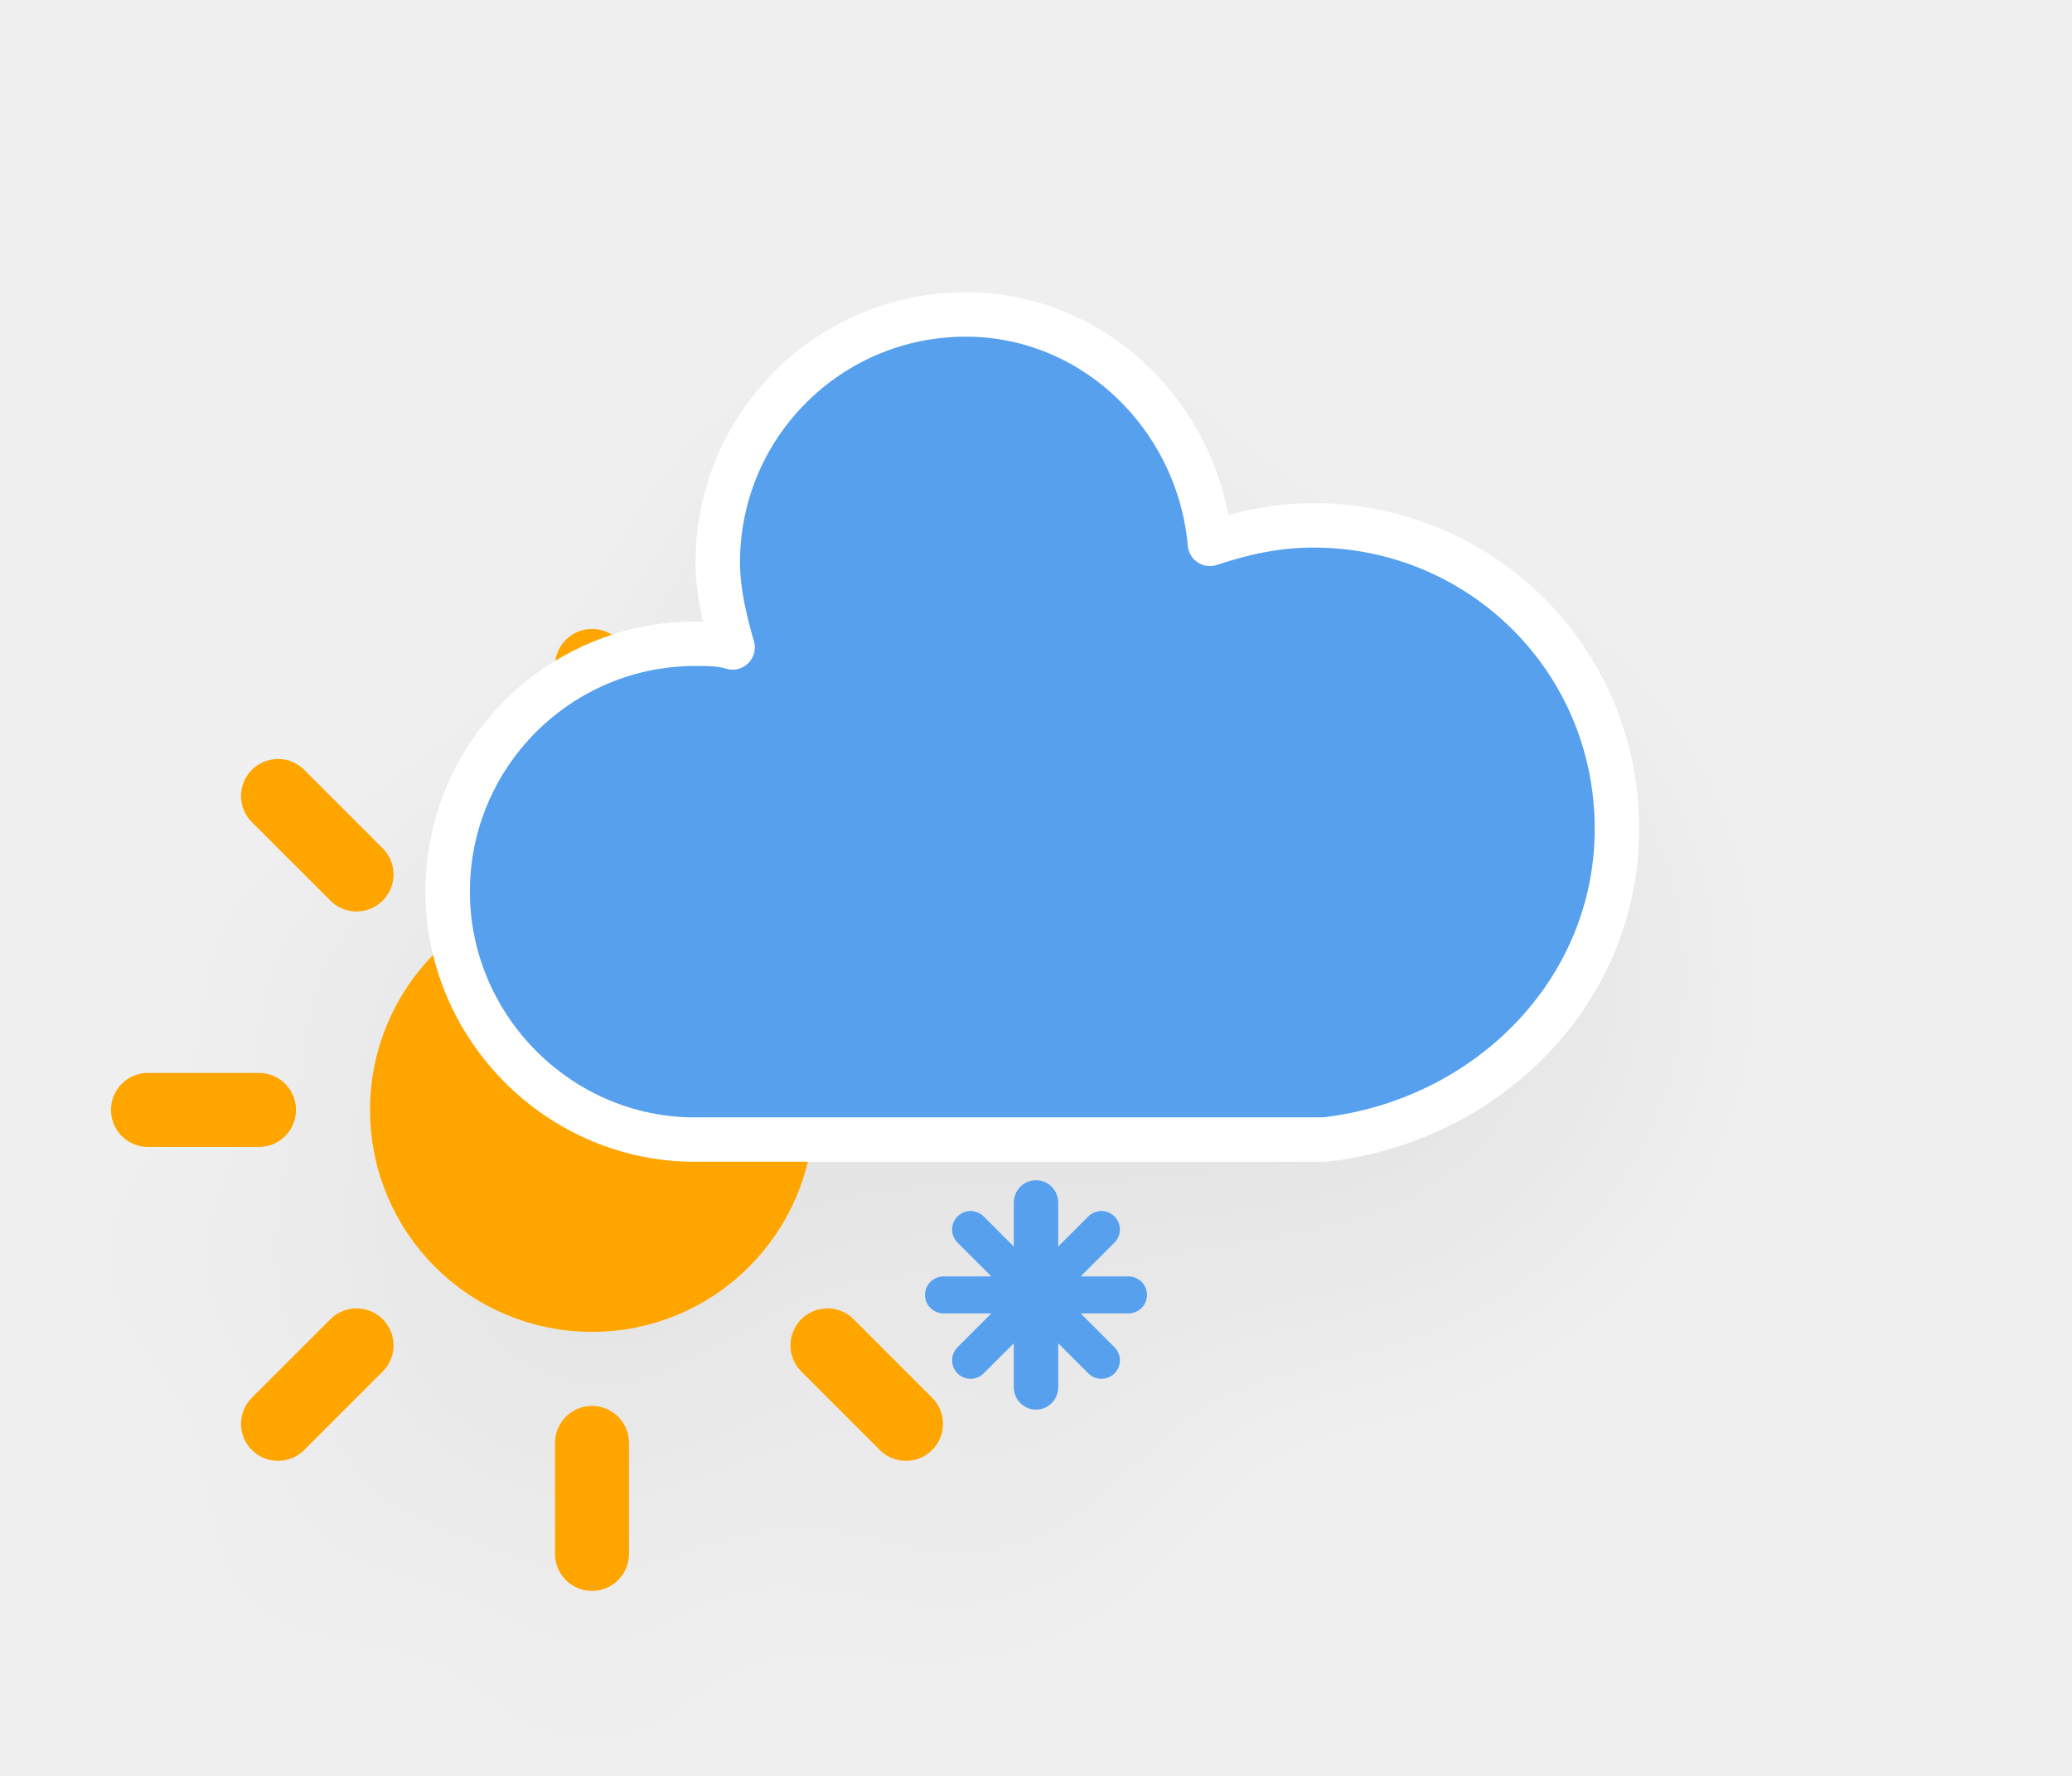
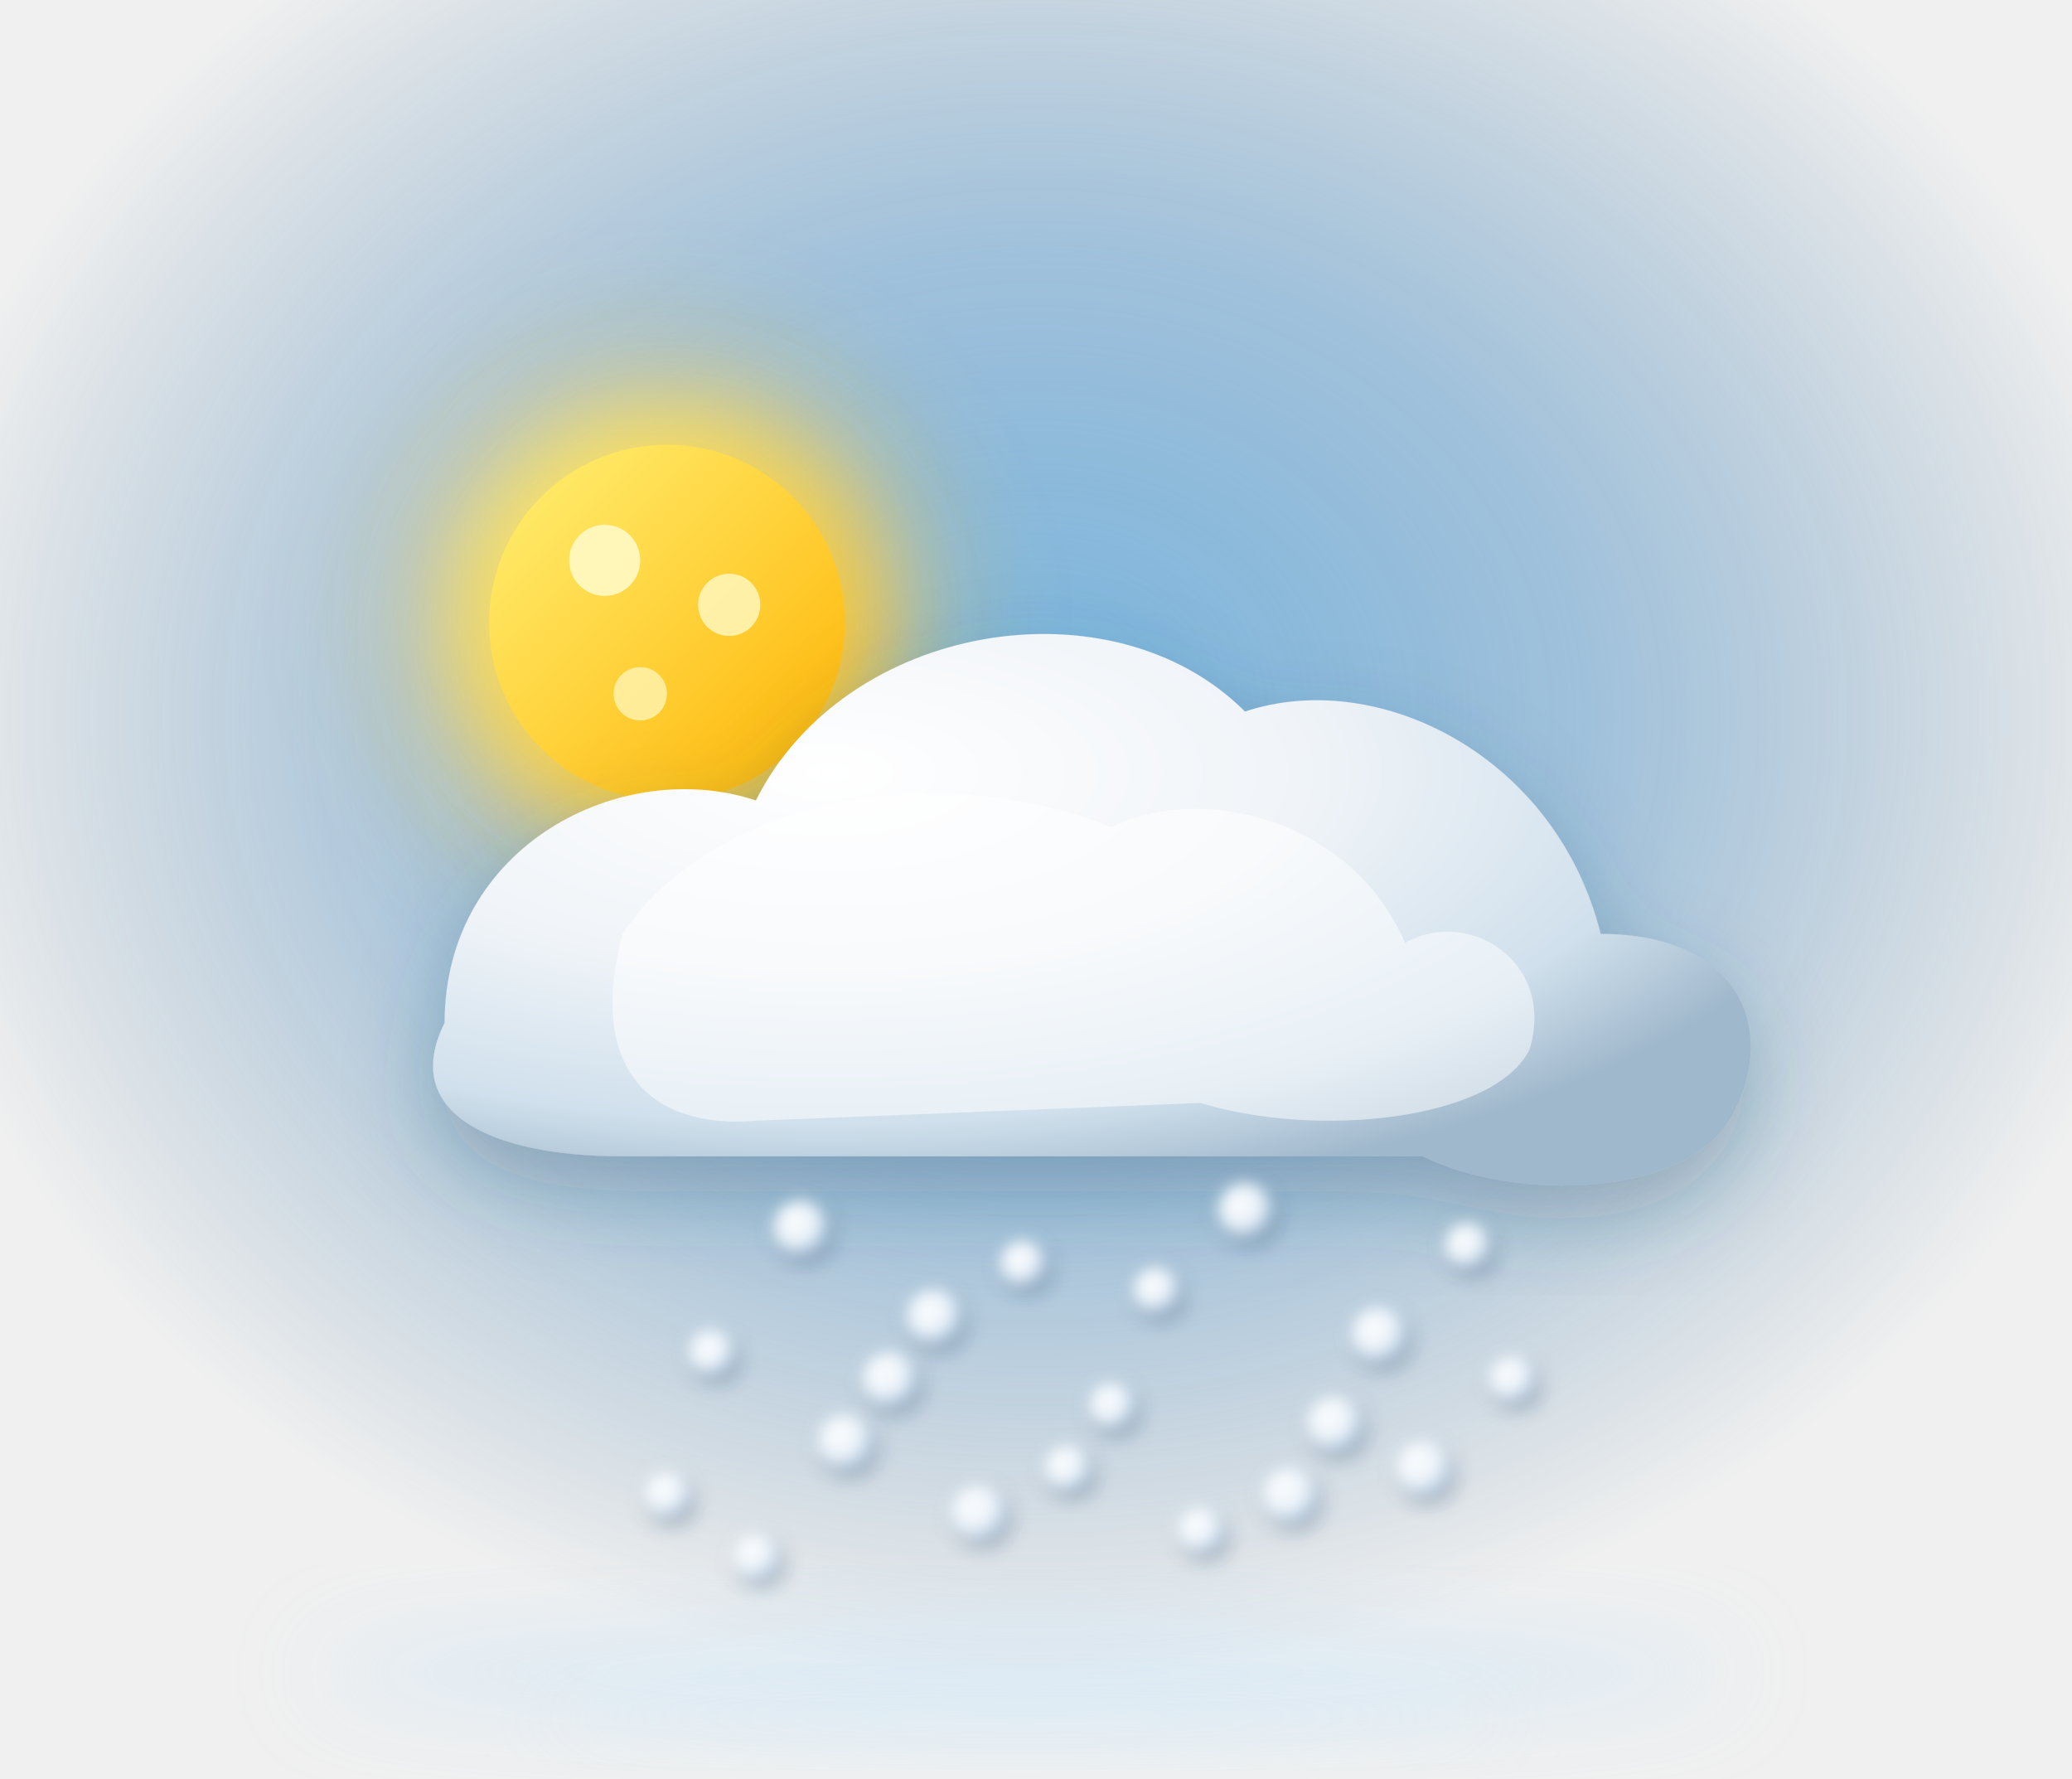
- <svg xmlns="http://www.w3.org/2000/svg" width="56" height="48" version="1.1">
+ <svg xmlns="http://www.w3.org/2000/svg" width="233" height="200" viewBox="0 0 233 200">
  <defs>
-     <filter id="blur" x="-.207" y="-.231" width="1.403" height="1.563">
-       <feGaussianBlur in="SourceAlpha" stdDeviation="3" />
-       <feOffset dx="0" dy="4" result="offsetblur" />
-       <feComponentTransfer>
-         <feFuncA slope="0.05" type="linear" />
-       </feComponentTransfer>
-       <feMerge>
-         <feMergeNode />
-         <feMergeNode in="SourceGraphic" />
-       </feMerge>
+     <radialGradient id="bgGlow" cx="50%" cy="40%" r="55%">
+       <stop offset="0%" stop-color="#4A9FD8" stop-opacity="0.7" />
+       <stop offset="50%" stop-color="#2E7DBC" stop-opacity="0.4" />
+       <stop offset="100%" stop-color="#1A5A8A" stop-opacity="0" />
+     </radialGradient>
+     <radialGradient id="sunGlow" cx="50%" cy="50%" r="50%">
+       <stop offset="0%" stop-color="#FFF9C4" stop-opacity="0.9" />
+       <stop offset="40%" stop-color="#FFE082" stop-opacity="0.5" />
+       <stop offset="100%" stop-color="#FFB300" stop-opacity="0" />
+     </radialGradient>
+     <linearGradient id="sunCore" x1="0" y1="0" x2="1" y2="1">
+       <stop offset="0%" stop-color="#FFF176" />
+       <stop offset="100%" stop-color="#FFB300" />
+     </linearGradient>
+     <radialGradient id="cloudGrad" cx="30%" cy="25%" r="80%">
+       <stop offset="0%" stop-color="#FFFFFF" />
+       <stop offset="45%" stop-color="#F0F4F8" />
+       <stop offset="80%" stop-color="#D0E0EC" />
+       <stop offset="100%" stop-color="#A0B8CC" />
+     </radialGradient>
+     <radialGradient id="snowflake" cx="40%" cy="40%" r="60%">
+       <stop offset="0%" stop-color="#FFFFFF" stop-opacity="1" />
+       <stop offset="70%" stop-color="#F0F8FF" stop-opacity="0.9" />
+       <stop offset="100%" stop-color="#C0E0FF" stop-opacity="0.6" />
+     </radialGradient>
+     <filter id="sunGlowFilter" x="-50%" y="-50%" width="200%" height="200%">
+       <feGaussianBlur stdDeviation="5" />
    </filter>
-     <style type="text/css">
-       
-       /*
- ** CLOUDS
- */
-       @keyframes am-weather-cloud-2 {
-         0% {
-           -webkit-transform: translate(0px, 0px);
-           -moz-transform: translate(0px, 0px);
-           -ms-transform: translate(0px, 0px);
-           transform: translate(0px, 0px);
-         }
+     <filter id="cloudShadow" x="-20%" y="-20%" width="140%" height="140%">
+       <feDropShadow dx="0" dy="4" stdDeviation="5" flood-color="#1A4A6A" flood-opacity="0.3" />
+     </filter>
+     <filter id="snowGlow" x="-50%" y="-50%" width="200%" height="200%">
+       <feGaussianBlur stdDeviation="0.8" />
+     </filter>
+     <filter id="snowShadow" x="-30%" y="-30%" width="160%" height="160%">
+       <feDropShadow dx="0.5" dy="0.8" stdDeviation="0.8" flood-color="#0F3A5A" flood-opacity="0.7" />
+     </filter>
+   </defs>
+   <style>
+     .bgLayer {
+       animation: bgPulse 8s ease-in-out infinite;
+     }
+     .sunMove {
+       animation: slideBehindCloud 12s ease-in-out infinite alternate;
+       transform-origin: 75px 70px;
+     }
+     .cloudMove {
+       animation: cloudFloat 7s ease-in-out infinite;
+     }
+     .snowflake {
+       animation: fallSnow 4s ease-in-out infinite;
+       filter: url(#snowShadow);
+     }
+     .s1 { animation-delay: 0s; }
+     .s2 { animation-delay: 0.5s; }
+     .s3 { animation-delay: 1.0s; }
+     .s4 { animation-delay: 1.5s; }
+     .s5 { animation-delay: 2.0s; }
+     .s6 { animation-delay: 2.5s; }
+     .s7 { animation-delay: 3.0s; }
+     .s8 { animation-delay: 3.5s; }
+     .s9 { animation-delay: 0.8s; }
+     .s10 { animation-delay: 1.3s; }
+     .s11 { animation-delay: 1.8s; }
+     .s12 { animation-delay: 2.3s; }
+     .s13 { animation-delay: 2.8s; }
+     .s14 { animation-delay: 3.3s; }
+     .s15 { animation-delay: 0.2s; }
+     .s16 { animation-delay: 0.7s; }
+     .s17 { animation-delay: 1.2s; }
+     .s18 { animation-delay: 1.7s; }
+     .s19 { animation-delay: 2.2s; }
+     .s20 { animation-delay: 2.7s; }

-         50% {
-           -webkit-transform: translate(2px, 0px);
-           -moz-transform: translate(2px, 0px);
-           -ms-transform: translate(2px, 0px);
-           transform: translate(2px, 0px);
-         }
- 
-         100% {
-           -webkit-transform: translate(0px, 0px);
-           -moz-transform: translate(0px, 0px);
-           -ms-transform: translate(0px, 0px);
-           transform: translate(0px, 0px);
-         }
-       }
- 
-       .am-weather-cloud-2 {
-         -webkit-animation-name: am-weather-cloud-2;
-         -moz-animation-name: am-weather-cloud-2;
-         animation-name: am-weather-cloud-2;
-         -webkit-animation-duration: 3s;
-         -moz-animation-duration: 3s;
-         animation-duration: 3s;
-         -webkit-animation-timing-function: linear;
-         -moz-animation-timing-function: linear;
-         animation-timing-function: linear;
-         -webkit-animation-iteration-count: infinite;
-         -moz-animation-iteration-count: infinite;
-         animation-iteration-count: infinite;
-       }
- 
-       /*
- ** SUN
- */
-       @keyframes am-weather-sun {
-         0% {
-           -webkit-transform: rotate(0deg);
-           -moz-transform: rotate(0deg);
-           -ms-transform: rotate(0deg);
-           transform: rotate(0deg);
-         }
- 
-         100% {
-           -webkit-transform: rotate(360deg);
-           -moz-transform: rotate(360deg);
-           -ms-transform: rotate(360deg);
-           transform: rotate(360deg);
-         }
-       }
- 
-       .am-weather-sun {
-         -webkit-animation-name: am-weather-sun;
-         -moz-animation-name: am-weather-sun;
-         -ms-animation-name: am-weather-sun;
-         animation-name: am-weather-sun;
-         -webkit-animation-duration: 9s;
-         -moz-animation-duration: 9s;
-         -ms-animation-duration: 9s;
-         animation-duration: 9s;
-         -webkit-animation-timing-function: linear;
-         -moz-animation-timing-function: linear;
-         -ms-animation-timing-function: linear;
-         animation-timing-function: linear;
-         -webkit-animation-iteration-count: infinite;
-         -moz-animation-iteration-count: infinite;
-         -ms-animation-iteration-count: infinite;
-         animation-iteration-count: infinite;
-       }
- 
-       @keyframes am-weather-sun-shiny {
-         0% {
-           stroke-dasharray: 3px 10px;
-           stroke-dashoffset: 0px;
-         }
- 
-         50% {
-           stroke-dasharray: 0.1px 10px;
-           stroke-dashoffset: -1px;
-         }
- 
-         100% {
-           stroke-dasharray: 3px 10px;
-           stroke-dashoffset: 0px;
-         }
-       }
- 
-       .am-weather-sun-shiny line {
-         -webkit-animation-name: am-weather-sun-shiny;
-         -moz-animation-name: am-weather-sun-shiny;
-         -ms-animation-name: am-weather-sun-shiny;
-         animation-name: am-weather-sun-shiny;
-         -webkit-animation-duration: 2s;
-         -moz-animation-duration: 2s;
-         -ms-animation-duration: 2s;
-         animation-duration: 2s;
-         -webkit-animation-timing-function: linear;
-         -moz-animation-timing-function: linear;
-         -ms-animation-timing-function: linear;
-         animation-timing-function: linear;
-         -webkit-animation-iteration-count: infinite;
-         -moz-animation-iteration-count: infinite;
-         -ms-animation-iteration-count: infinite;
-         animation-iteration-count: infinite;
-       }
- 
-       /*
- ** SNOW
- */
-       @keyframes am-weather-snow {
-         0% {
-           -webkit-transform: translateX(0) translateY(0);
-           -moz-transform: translateX(0) translateY(0);
-           -ms-transform: translateX(0) translateY(0);
-           transform: translateX(0) translateY(0);
-         }
- 
-         33.33% {
-           -webkit-transform: translateX(-1.2px) translateY(2px);
-           -moz-transform: translateX(-1.2px) translateY(2px);
-           -ms-transform: translateX(-1.2px) translateY(2px);
-           transform: translateX(-1.2px) translateY(2px);
-         }
- 
-         66.66% {
-           -webkit-transform: translateX(1.4px) translateY(4px);
-           -moz-transform: translateX(1.4px) translateY(4px);
-           -ms-transform: translateX(1.4px) translateY(4px);
-           transform: translateX(1.4px) translateY(4px);
-           opacity: 1;
-         }
- 
-         100% {
-           -webkit-transform: translateX(-1.6px) translateY(6px);
-           -moz-transform: translateX(-1.6px) translateY(6px);
-           -ms-transform: translateX(-1.6px) translateY(6px);
-           transform: translateX(-1.6px) translateY(6px);
-           opacity: 0;
-         }
-       }
- 
-       .am-weather-snow-1 {
-         -webkit-animation-name: am-weather-snow;
-         -moz-animation-name: am-weather-snow;
-         -ms-animation-name: am-weather-snow;
-         animation-name: am-weather-snow;
-         -webkit-animation-duration: 2s;
-         -moz-animation-duration: 2s;
-         -ms-animation-duration: 2s;
-         animation-duration: 2s;
-         -webkit-animation-timing-function: linear;
-         -moz-animation-timing-function: linear;
-         -ms-animation-timing-function: linear;
-         animation-timing-function: linear;
-         -webkit-animation-iteration-count: infinite;
-         -moz-animation-iteration-count: infinite;
-         -ms-animation-iteration-count: infinite;
-         animation-iteration-count: infinite;
-       }
-       
-     </style>
-   </defs>
-   <g transform="translate(16,-2)" filter="url(#blur)">
-     <g transform="translate(0,16)">
-       <g class="am-weather-sun" transform="translate(0,16)" style="-moz-animation-duration:9s;-moz-animation-iteration-count:infinite;-moz-animation-name:am-weather-sun;-moz-animation-timing-function:linear;-ms-animation-duration:9s;-ms-animation-iteration-count:infinite;-ms-animation-name:am-weather-sun;-ms-animation-timing-function:linear;-webkit-animation-duration:9s;-webkit-animation-iteration-count:infinite;-webkit-animation-name:am-weather-sun;-webkit-animation-timing-function:linear">
-         <line transform="translate(0,9)" y2="3" fill="none" stroke="#ffa500" stroke-linecap="round" stroke-width="2" />
-         <g transform="rotate(45)">
-           <line transform="translate(0,9)" y2="3" fill="none" stroke="#ffa500" stroke-linecap="round" stroke-width="2" />
-         </g>
-         <g transform="rotate(90)">
-           <line transform="translate(0,9)" y2="3" fill="none" stroke="#ffa500" stroke-linecap="round" stroke-width="2" />
-         </g>
-         <g transform="rotate(135)">
-           <line transform="translate(0,9)" y2="3" fill="none" stroke="#ffa500" stroke-linecap="round" stroke-width="2" />
-         </g>
-         <g transform="scale(-1)">
-           <line transform="translate(0,9)" y2="3" fill="none" stroke="#ffa500" stroke-linecap="round" stroke-width="2" />
-         </g>
-         <g transform="rotate(225)">
-           <line transform="translate(0,9)" y2="3" fill="none" stroke="#ffa500" stroke-linecap="round" stroke-width="2" />
-         </g>
-         <g transform="rotate(-90)">
-           <line transform="translate(0,9)" y2="3" fill="none" stroke="#ffa500" stroke-linecap="round" stroke-width="2" />
-         </g>
-         <g transform="rotate(-45)">
-           <line transform="translate(0,9)" y2="3" fill="none" stroke="#ffa500" stroke-linecap="round" stroke-width="2" />
-         </g>
-         <circle r="5" fill="#ffa500" stroke="#ffa500" stroke-width="2" />
-       </g>
-     </g>
-     <g class="am-weather-cloud-3" style="-moz-animation-duration:3s;-moz-animation-iteration-count:infinite;-moz-animation-name:am-weather-cloud-2;-moz-animation-timing-function:linear;-webkit-animation-duration:3s;-webkit-animation-iteration-count:infinite;-webkit-animation-name:am-weather-cloud-2;-webkit-animation-timing-function:linear">
-       <path transform="translate(-20,-11)" d="m47.7 35.4c0-4.6-3.7-8.2-8.2-8.2-1 0-1.9 0.2-2.8 0.5-0.3-3.4-3.1-6.2-6.6-6.2-3.7 0-6.7 3-6.7 6.7 0 0.8 0.2 1.6 0.4 2.3-0.3-0.1-0.7-0.1-1-0.1-3.7 0-6.7 3-6.7 6.7 0 3.6 2.9 6.6 6.5 6.7h17.2c4.4-0.5 7.9-4 7.9-8.4z" fill="#57a0ee" stroke="#fff" stroke-linejoin="round" stroke-width="1.2" />
-     </g>
-     <g class="am-weather-snow-1" style="-moz-animation-duration:2s;-moz-animation-iteration-count:infinite;-moz-animation-name:am-weather-snow;-moz-animation-timing-function:linear;-ms-animation-duration:2s;-ms-animation-iteration-count:infinite;-ms-animation-name:am-weather-snow;-ms-animation-timing-function:linear;-webkit-animation-duration:2s;-webkit-animation-iteration-count:infinite;-webkit-animation-name:am-weather-snow;-webkit-animation-timing-function:linear">
-       <g transform="translate(12,28)" fill="none" stroke="#57a0ee" stroke-linecap="round">
-         <line transform="translate(0,9)" y1="-2.5" y2="2.5" stroke-width="1.2" />
-         <line transform="rotate(45,-10.864,4.5)" y1="-2.5" y2="2.5" />
-         <line transform="rotate(90,-4.5,4.5)" y1="-2.5" y2="2.5" />
-         <line transform="rotate(135,-1.864,4.5)" y1="-2.5" y2="2.5" />
-       </g>
-     </g>
+     @keyframes bgPulse {
+       0%,100% { opacity: 0.9; }
+       50% { opacity: 1; }
+     }
+     @keyframes slideBehindCloud {
+       0% { transform: translateX(0); }
+       100% { transform: translateX(75px); }
+     }
+     @keyframes cloudFloat {
+       0%,100% { transform: translateX(0) translateY(0); }
+       50% { transform: translateX(-4px) translateY(-2px); }
+     }
+     @keyframes fallSnow {
+       0% { transform: translateY(-20px) translateX(0) rotate(0deg); opacity: 0; }
+       20% { opacity: 1; }
+       80% { opacity: 0.9; }
+       100% { transform: translateY(55px) translateX(-10px) rotate(360deg); opacity: 0; }
+     }
+   </style>
+   <rect width="233" height="200" fill="url(#bgGlow)" class="bgLayer" />
+   <g class="sunMove">
+     <circle cx="75" cy="70" r="38" fill="url(#sunGlow)" filter="url(#sunGlowFilter)" />
+     <circle cx="75" cy="70" r="24" fill="url(#sunCore)" filter="url(#sunGlowFilter)" opacity="0.9" />
+     <circle cx="75" cy="70" r="20" fill="url(#sunCore)" />
+     <circle cx="68" cy="63" r="4" fill="#FFF9C4" opacity="0.9" />
+     <circle cx="82" cy="68" r="3.5" fill="#FFF9C4" opacity="0.8" />
+     <circle cx="72" cy="78" r="3" fill="#FFF9C4" opacity="0.7" />
  </g>
+   <g class="cloudMove" filter="url(#cloudShadow)">
+     <path d="M 50,115               C 50,95 70,85 85,90               C 95,70 125,65 140,80               C 155,75 175,85 180,105               C 195,105 200,115 195,125               C 190,135 170,135 160,130               L 70,130               C 55,130 45,125 50,115 Z" fill="url(#cloudGrad)" />
+     <path d="M 70,105 C 80,90 105,85 125,93 C 135,88 152,92 158,106 C 165,102 175,108 172,118 C 168,126 148,128 135,124 L 85,126 C 73,127 66,120 70,105 Z" fill="#FFFFFF" opacity="0.5" />
+   </g>
+   <g filter="url(#snowGlow)">
+     <circle class="snowflake s1" cx="90" cy="138" r="3" fill="url(#snowflake)" />
+     <circle class="snowflake s2" cx="115" cy="142" r="2.5" fill="url(#snowflake)" />
+     <circle class="snowflake s3" cx="140" cy="136" r="3" fill="url(#snowflake)" />
+     <circle class="snowflake s4" cx="165" cy="140" r="2.5" fill="url(#snowflake)" />
+     <circle class="snowflake s5" cx="105" cy="148" r="3" fill="url(#snowflake)" />
+     <circle class="snowflake s6" cx="130" cy="145" r="2.5" fill="url(#snowflake)" />
+     <circle class="snowflake s7" cx="155" cy="150" r="3" fill="url(#snowflake)" />
+     <circle class="snowflake s8" cx="80" cy="152" r="2.5" fill="url(#snowflake)" />
+     <circle class="snowflake s9" cx="100" cy="155" r="3" fill="url(#snowflake)" />
+     <circle class="snowflake s10" cx="125" cy="158" r="2.5" fill="url(#snowflake)" />
+     <circle class="snowflake s11" cx="150" cy="160" r="3" fill="url(#snowflake)" />
+     <circle class="snowflake s12" cx="170" cy="155" r="2.5" fill="url(#snowflake)" />
+     <circle class="snowflake s13" cx="95" cy="162" r="3" fill="url(#snowflake)" />
+     <circle class="snowflake s14" cx="120" cy="165" r="2.5" fill="url(#snowflake)" />
+     <circle class="snowflake s15" cx="145" cy="168" r="3" fill="url(#snowflake)" />
+     <circle class="snowflake s16" cx="75" cy="168" r="2.5" fill="url(#snowflake)" />
+     <circle class="snowflake s17" cx="110" cy="170" r="3" fill="url(#snowflake)" />
+     <circle class="snowflake s18" cx="135" cy="172" r="2.5" fill="url(#snowflake)" />
+     <circle class="snowflake s19" cx="160" cy="165" r="3" fill="url(#snowflake)" />
+     <circle class="snowflake s20" cx="85" cy="175" r="2.5" fill="url(#snowflake)" />
+   </g>
+   <ellipse cx="115" cy="188" rx="80" ry="6" fill="#A0D8FF" opacity="0.25" filter="url(#sunGlowFilter)" />
+   <ellipse cx="115" cy="193" rx="55" ry="3" fill="#C0E8FF" opacity="0.2" filter="url(#sunGlowFilter)" />
</svg>
